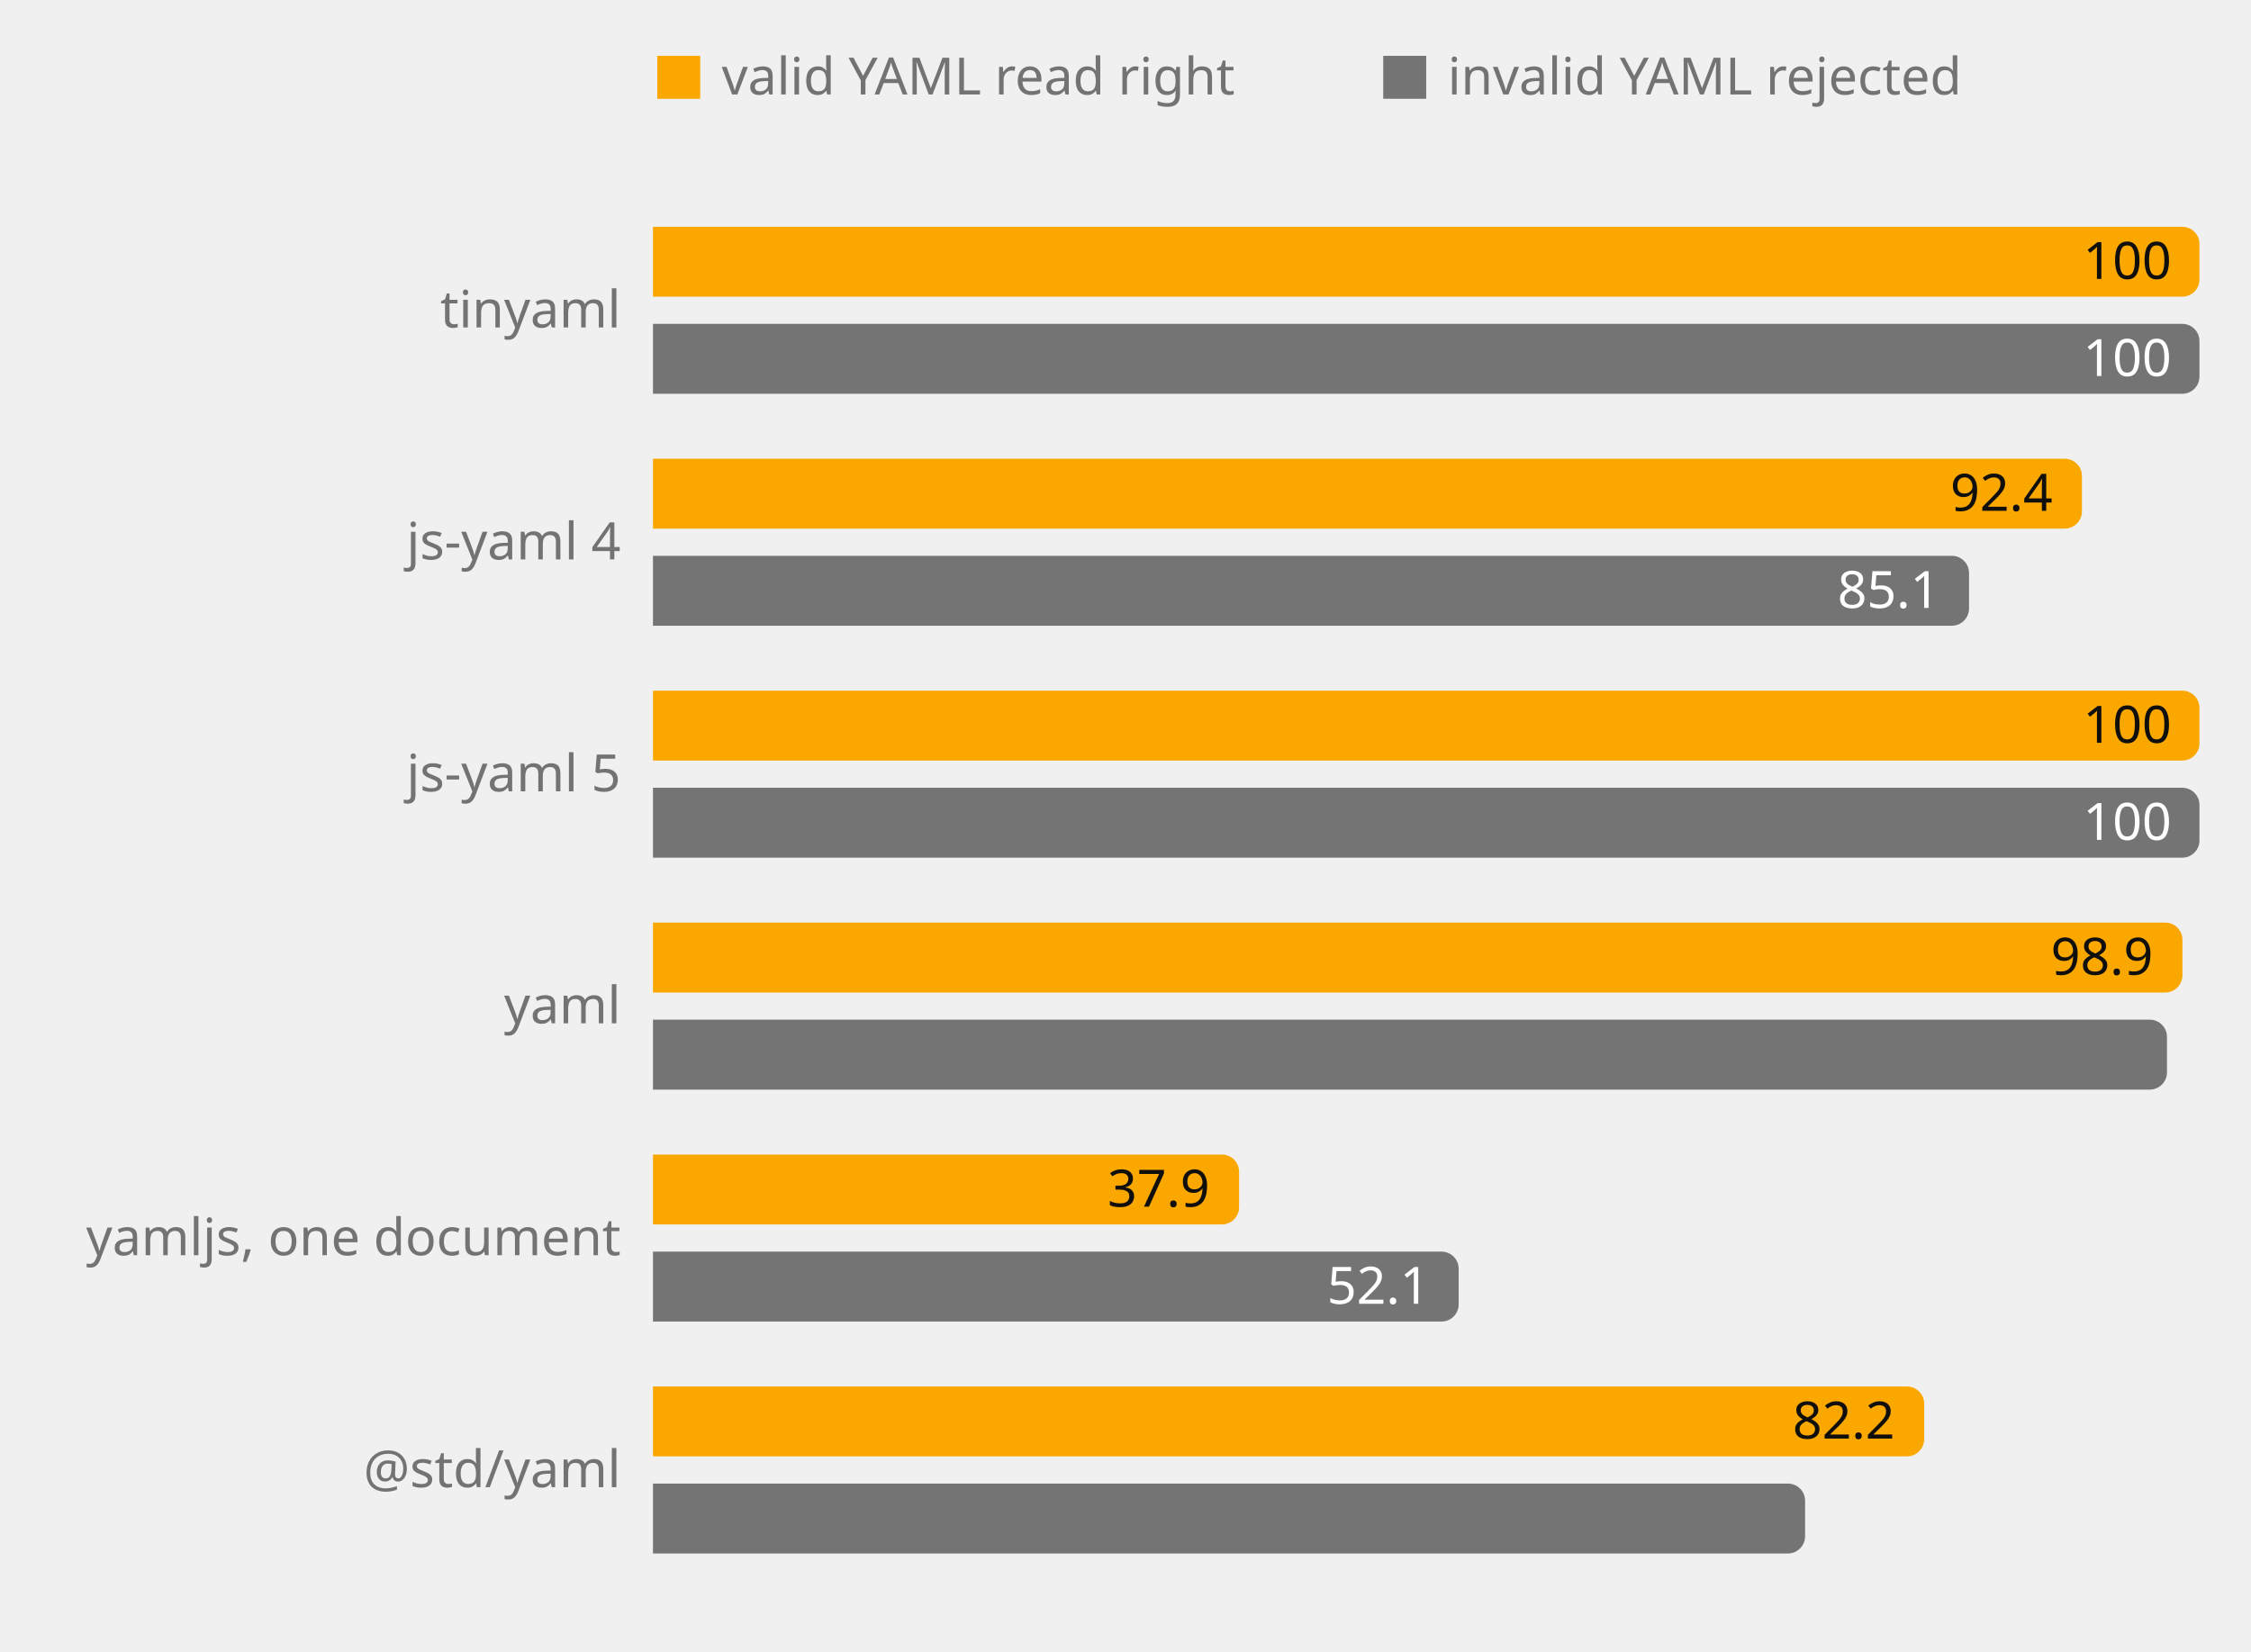
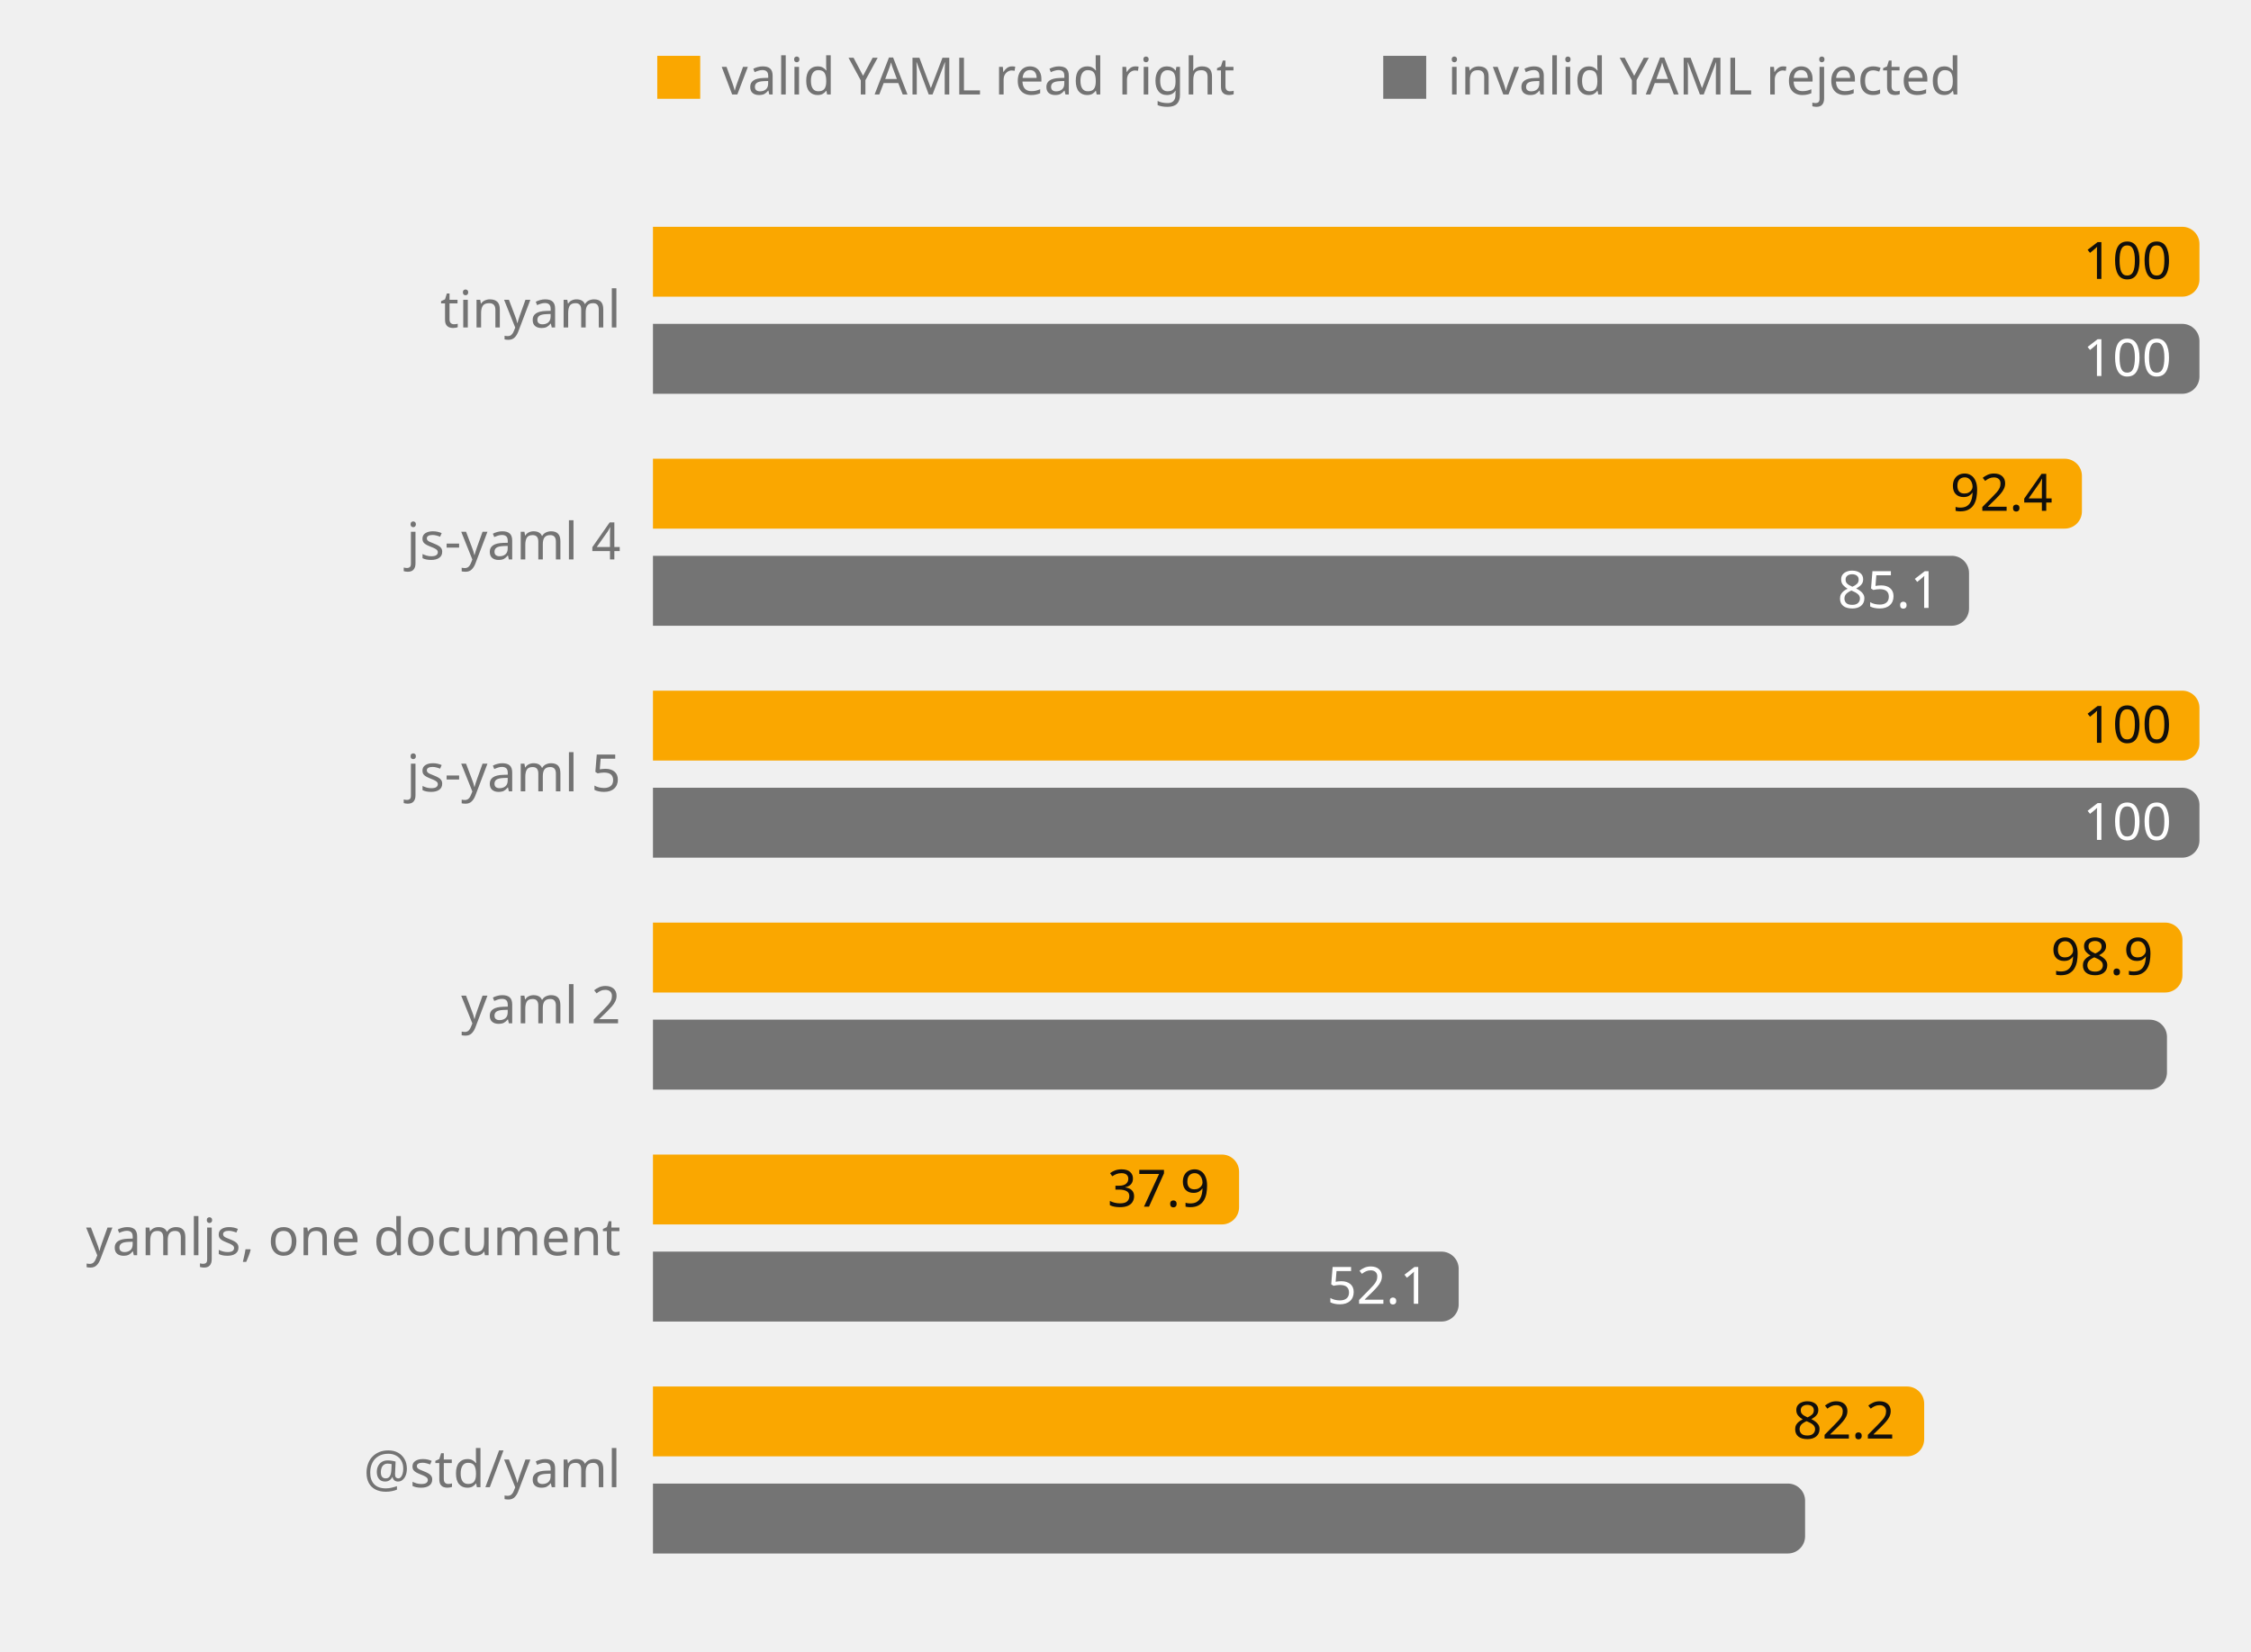
<svg xmlns="http://www.w3.org/2000/svg" role="img" aria-label="yaml-test-suite cases right, %" version="1.1" class="marks" width="524" height="384.48" viewBox="0 0 524 384.48">
  <g fill="none" stroke-miterlimit="4" transform="translate(152,42)">
    <g class="mark-group role-frame root">
      <g transform="translate(0,0)">
        <path class="background" d="M0,0h360v330.48h-360Z" />
        <g>
          <g class="mark-group role-axis">
            <g transform="translate(0.5,330.98)">
              <path class="background" d="M0,0h0v0h0Z" pointer-events="none" />
              <g />
            </g>
          </g>
          <g class="mark-group role-axis">
            <g transform="translate(0.5,0.5)">
              <path class="background" d="M0,0h0v0h0Z" pointer-events="none" />
              <g>
                <g class="mark-text role-axis-label" pointer-events="none">
                  <text text-anchor="end" transform="translate(-8,33.74)" font-family="sans-serif" font-size="12px" fill="#737373" opacity="1">tinyaml</text>
                  <text text-anchor="end" transform="translate(-8,87.74)" font-family="sans-serif" font-size="12px" fill="#737373" opacity="1">js-yaml 4</text>
                  <text text-anchor="end" transform="translate(-8,141.74)" font-family="sans-serif" font-size="12px" fill="#737373" opacity="1">js-yaml 5</text>
-                   <text text-anchor="end" transform="translate(-8,195.74)" font-family="sans-serif" font-size="12px" fill="#737373" opacity="1">yaml</text>
+                   <text text-anchor="end" transform="translate(-8,195.74)" font-family="sans-serif" font-size="12px" fill="#737373" opacity="1">yaml 2</text>
                  <text text-anchor="end" transform="translate(-8,249.74)" font-family="sans-serif" font-size="12px" fill="#737373" opacity="1">yamljs, one document</text>
                  <text text-anchor="end" transform="translate(-8,303.74)" font-family="sans-serif" font-size="12px" fill="#737373" opacity="1">@std/yaml</text>
                </g>
              </g>
            </g>
          </g>
          <g class="mark-rect role-mark layer_0_marks">
            <path d="M0,10.80L356,10.80C358.20,10.80,360,12.59,360,14.80L360,23.07C360,25.28,358.20,27.07,356,27.07L0,27.07C0,27.07,0,27.07,0,27.07L0,10.80C0,10.80,0,10.80,0,10.80Z" fill="#faa700" />
            <path d="M0,33.40L356,33.40C358.20,33.40,360,35.19,360,37.40L360,45.68C360,47.88,358.20,49.68,356,49.68L0,49.68C0,49.68,0,49.68,0,49.68L0,33.40C0,33.40,0,33.40,0,33.40Z" fill="#747474" />
            <path d="M0,64.80L328.64,64.80C330.84,64.80,332.64,66.59,332.64,68.80L332.64,77.07C332.64,79.28,330.84,81.07,328.64,81.07L0,81.07C0,81.07,0,81.07,0,81.07L0,64.80C0,64.80,0,64.80,0,64.80Z" fill="#faa700" />
            <path d="M0,87.40L302.36,87.40C304.56,87.40,306.36,89.19,306.36,91.40L306.36,99.68C306.36,101.88,304.56,103.68,302.36,103.68L0,103.68C0,103.68,0,103.68,0,103.68L0,87.40C0,87.40,0,87.40,0,87.40Z" fill="#747474" />
            <path d="M0,118.80L356,118.80C358.20,118.80,360,120.59,360,122.80L360,131.07C360,133.28,358.20,135.07,356,135.07L0,135.07C0,135.07,0,135.07,0,135.07L0,118.80C0,118.80,0,118.80,0,118.80Z" fill="#faa700" />
            <path d="M0,141.40L356,141.40C358.20,141.40,360,143.19,360,145.40L360,153.68C360,155.88,358.20,157.68,356,157.68L0,157.68C0,157.68,0,157.68,0,157.68L0,141.40C0,141.40,0,141.40,0,141.40Z" fill="#747474" />
            <path d="M0,172.8L352.04,172.8C354.24,172.8,356.04,174.59,356.04,176.8L356.04,185.07C356.04,187.28,354.24,189.07,352.04,189.07L0,189.07C0,189.07,0,189.07,0,189.07L0,172.8C0,172.8,0,172.8,0,172.8Z" fill="#faa700" />
            <path d="M0,195.40L348.44,195.40C350.64,195.40,352.44,197.19,352.44,199.40L352.44,207.68C352.44,209.88,350.64,211.68,348.44,211.68L0,211.68C0,211.68,0,211.68,0,211.68L0,195.40C0,195.40,0,195.40,0,195.40Z" fill="#747474" />
            <path d="M0,226.8L132.44,226.8C134.64,226.8,136.44,228.59,136.44,230.8L136.44,239.07C136.44,241.28,134.64,243.07,132.44,243.07L0,243.07C0,243.07,0,243.07,0,243.07L0,226.8C0,226.8,0,226.8,0,226.8Z" fill="#faa700" />
            <path d="M0,249.40L183.56,249.40C185.76,249.40,187.56,251.19,187.56,253.40L187.56,261.68C187.56,263.88,185.76,265.68,183.56,265.68L0,265.68C0,265.68,0,265.68,0,265.68L0,249.40C0,249.40,0,249.40,0,249.40Z" fill="#747474" />
            <path d="M0,280.8L291.92,280.8C294.12,280.8,295.92,282.59,295.92,284.8L295.92,293.07C295.92,295.28,294.12,297.07,291.92,297.07L0,297.07C0,297.07,0,297.07,0,297.07L0,280.8C0,280.8,0,280.8,0,280.8Z" fill="#faa700" />
            <path d="M0,303.40L264.2,303.40C266.40,303.40,268.2,305.19,268.2,307.40L268.2,315.68C268.2,317.88,266.40,319.68,264.2,319.68L0,319.68C0,319.68,0,319.68,0,319.68L0,303.40C0,303.40,0,303.40,0,303.40Z" fill="#747474" />
          </g>
          <g class="mark-text role-mark">
            <text text-anchor="middle" transform="translate(343.2,22.93)" font-family="sans-serif" font-size="12px" font-weight="500" fill="#110f0c">100</text>
            <text text-anchor="middle" transform="translate(343.2,45.54)" font-family="sans-serif" font-size="12px" font-weight="500" fill="#ffffff">100</text>
            <text text-anchor="middle" transform="translate(313.92,76.93)" font-family="sans-serif" font-size="12px" font-weight="500" fill="#110f0c">92.4</text>
            <text text-anchor="middle" transform="translate(287.64,99.54)" font-family="sans-serif" font-size="12px" font-weight="500" fill="#ffffff">85.1</text>
            <text text-anchor="middle" transform="translate(343.2,130.93)" font-family="sans-serif" font-size="12px" font-weight="500" fill="#110f0c">100</text>
            <text text-anchor="middle" transform="translate(343.2,153.54)" font-family="sans-serif" font-size="12px" font-weight="500" fill="#ffffff">100</text>
            <text text-anchor="middle" transform="translate(337.32,184.93)" font-family="sans-serif" font-size="12px" font-weight="500" fill="#110f0c">98.9</text>
            <text text-anchor="middle" transform="translate(117.72,238.93)" font-family="sans-serif" font-size="12px" font-weight="500" fill="#110f0c">37.9</text>
            <text text-anchor="middle" transform="translate(168.84,261.54)" font-family="sans-serif" font-size="12px" font-weight="500" fill="#ffffff">52.1</text>
            <text text-anchor="middle" transform="translate(277.20,292.93)" font-family="sans-serif" font-size="12px" font-weight="500" fill="#110f0c">82.2</text>
          </g>
          <g class="mark-group role-legend">
            <g transform="translate(0,-30)">
              <path class="background" d="M0,0h319v12h-319Z" pointer-events="none" />
              <g>
                <g class="mark-group role-legend-entry">
                  <g transform="translate(0,0)">
                    <path class="background" d="M0,0h0v0h0Z" pointer-events="none" />
                    <g>
                      <g class="mark-group role-scope">
                        <g transform="translate(0,0)">
                          <path class="background" d="M0,0h148.00v12h-148.00Z" pointer-events="none" opacity="1" />
                          <g>
                            <g class="mark-symbol role-legend-symbol" pointer-events="none">
                              <path transform="translate(6,6)" d="M-5,-5h10v10h-10Z" fill="#faa700" stroke-width="1.5" opacity="1" />
                            </g>
                            <g class="mark-text role-legend-label" pointer-events="none">
                              <text text-anchor="start" transform="translate(16,10)" font-family="sans-serif" font-size="12px" fill="#737373" opacity="1">valid YAML read right</text>
                            </g>
                          </g>
                        </g>
                        <g transform="translate(169,0)">
                          <path class="background" d="M0,0h149.20v12h-149.20Z" pointer-events="none" opacity="1" />
                          <g>
                            <g class="mark-symbol role-legend-symbol" pointer-events="none">
                              <path transform="translate(6,6)" d="M-5,-5h10v10h-10Z" fill="#747474" stroke-width="1.5" opacity="1" />
                            </g>
                            <g class="mark-text role-legend-label" pointer-events="none">
                              <text text-anchor="start" transform="translate(16,10)" font-family="sans-serif" font-size="12px" fill="#737373" opacity="1">invalid YAML rejected</text>
                            </g>
                          </g>
                        </g>
                      </g>
                    </g>
                  </g>
                </g>
              </g>
            </g>
          </g>
        </g>
      </g>
    </g>
  </g>
</svg>
